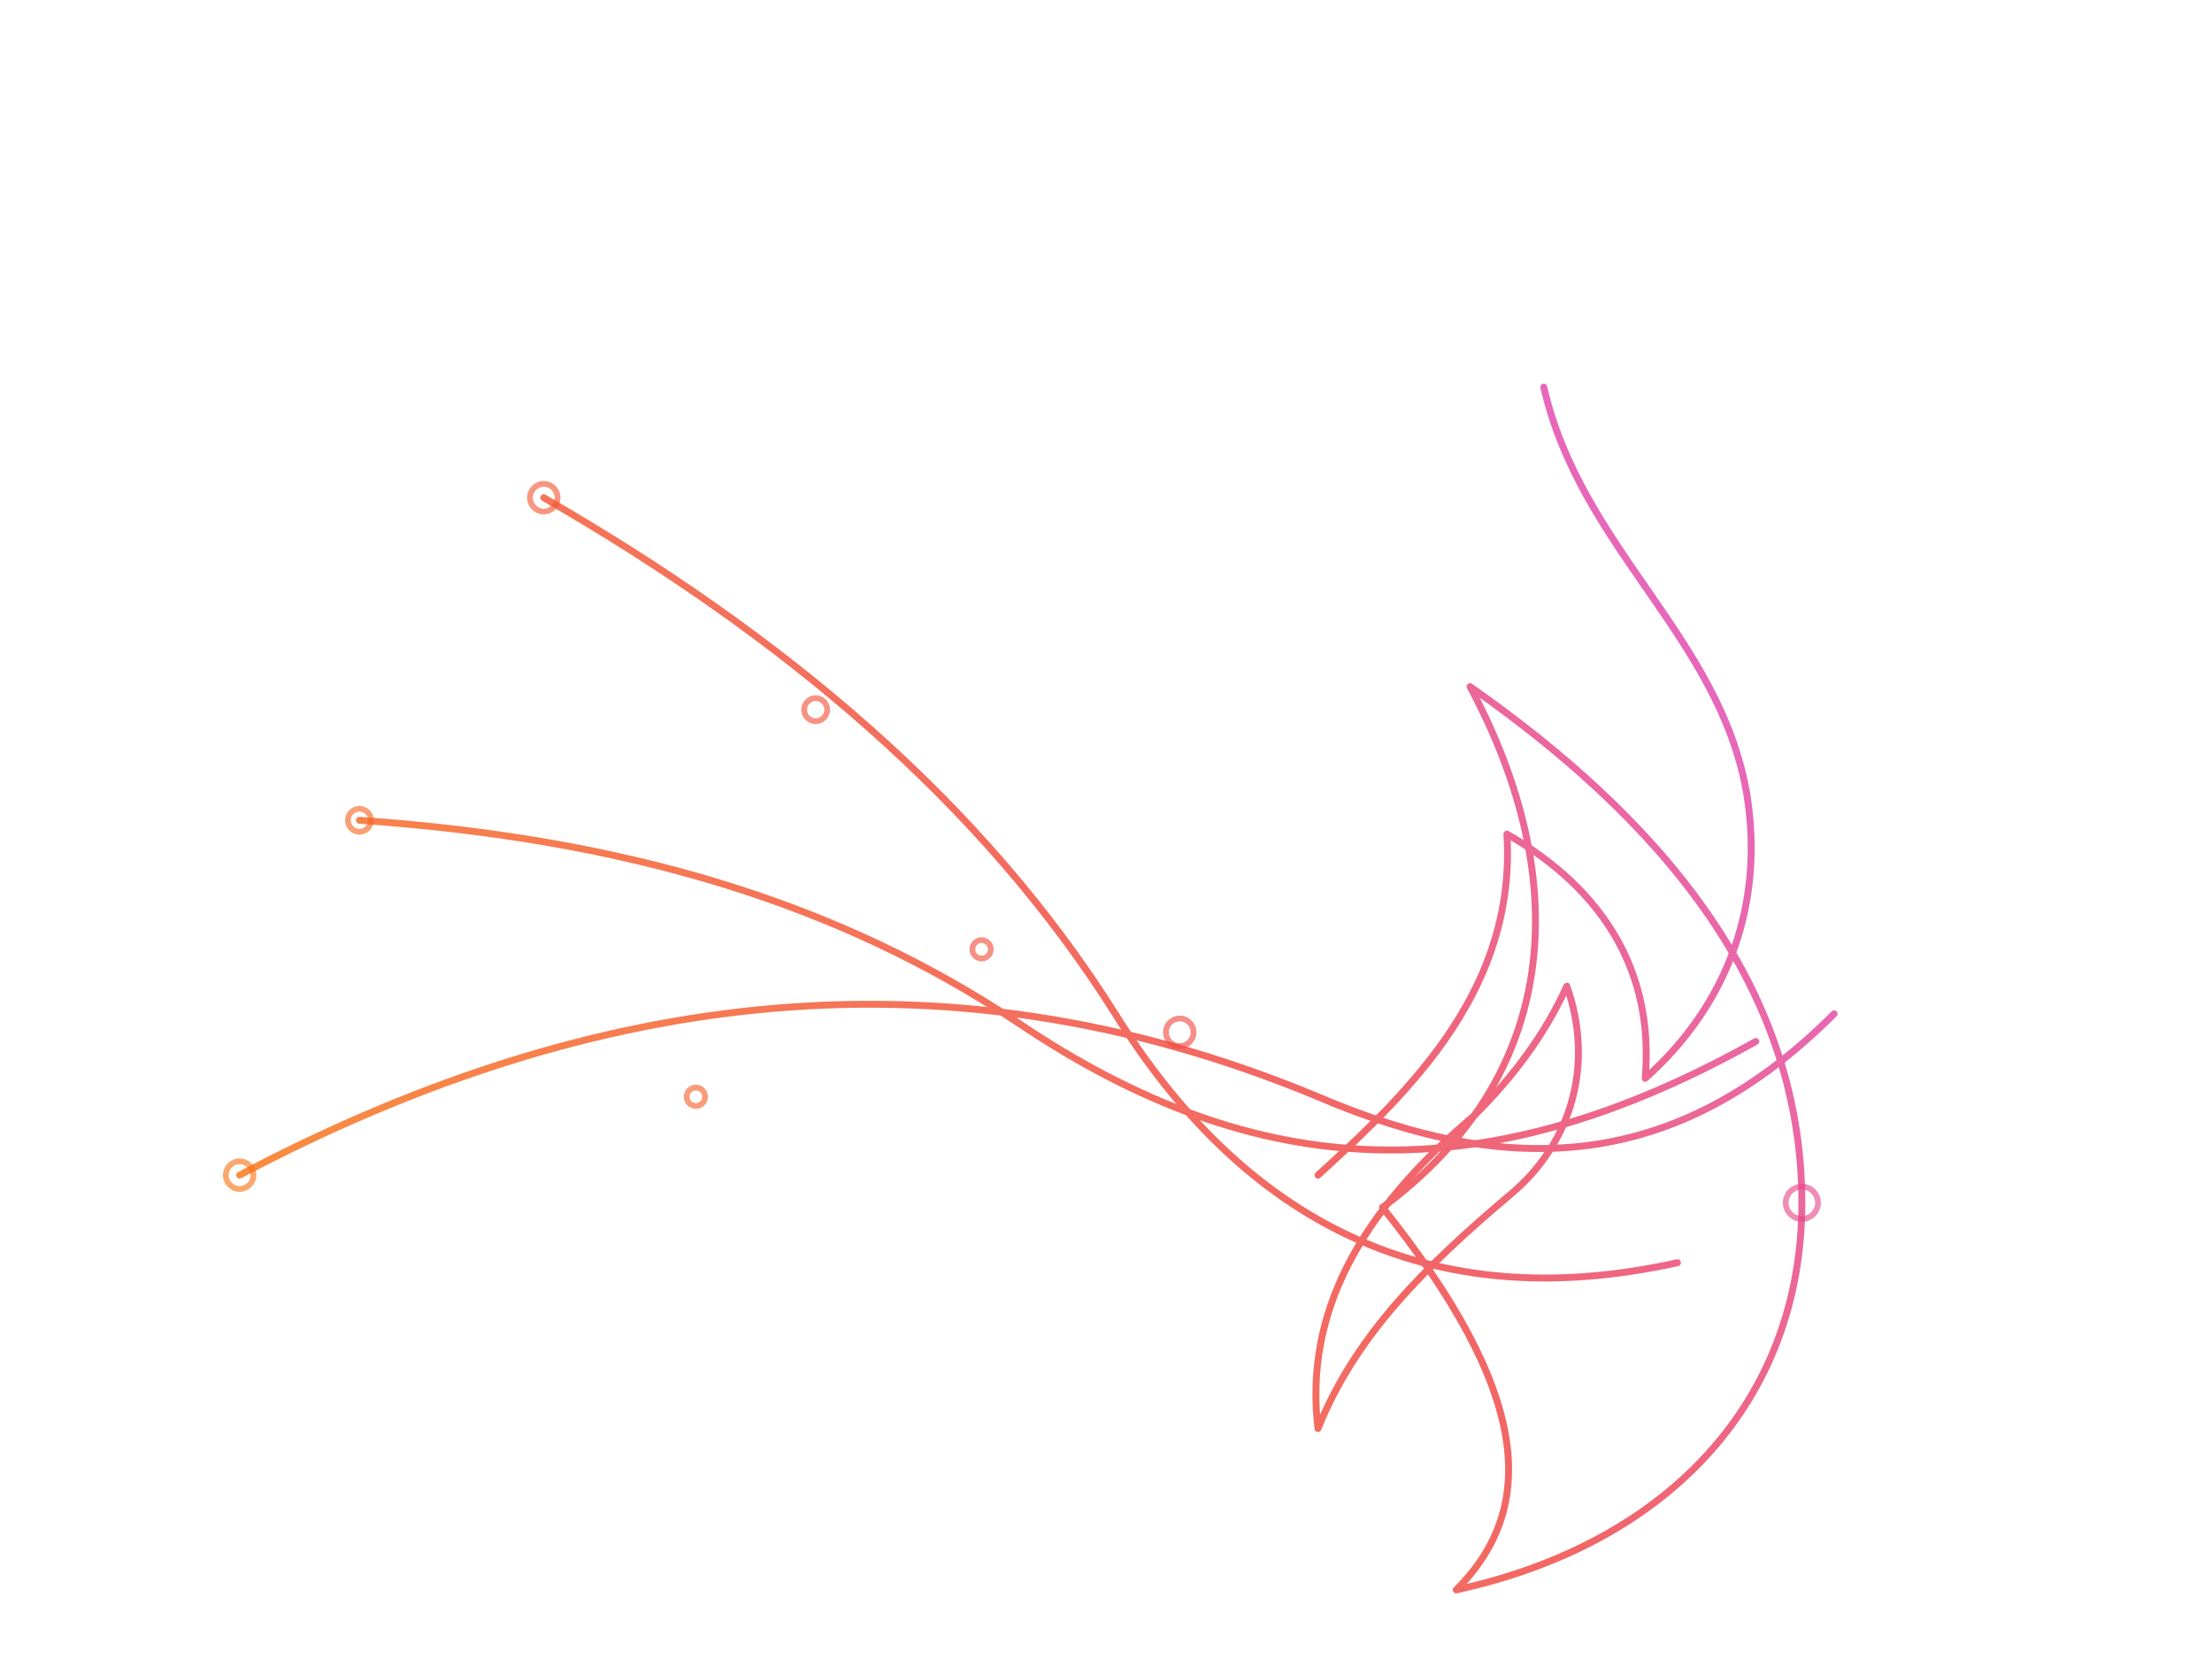
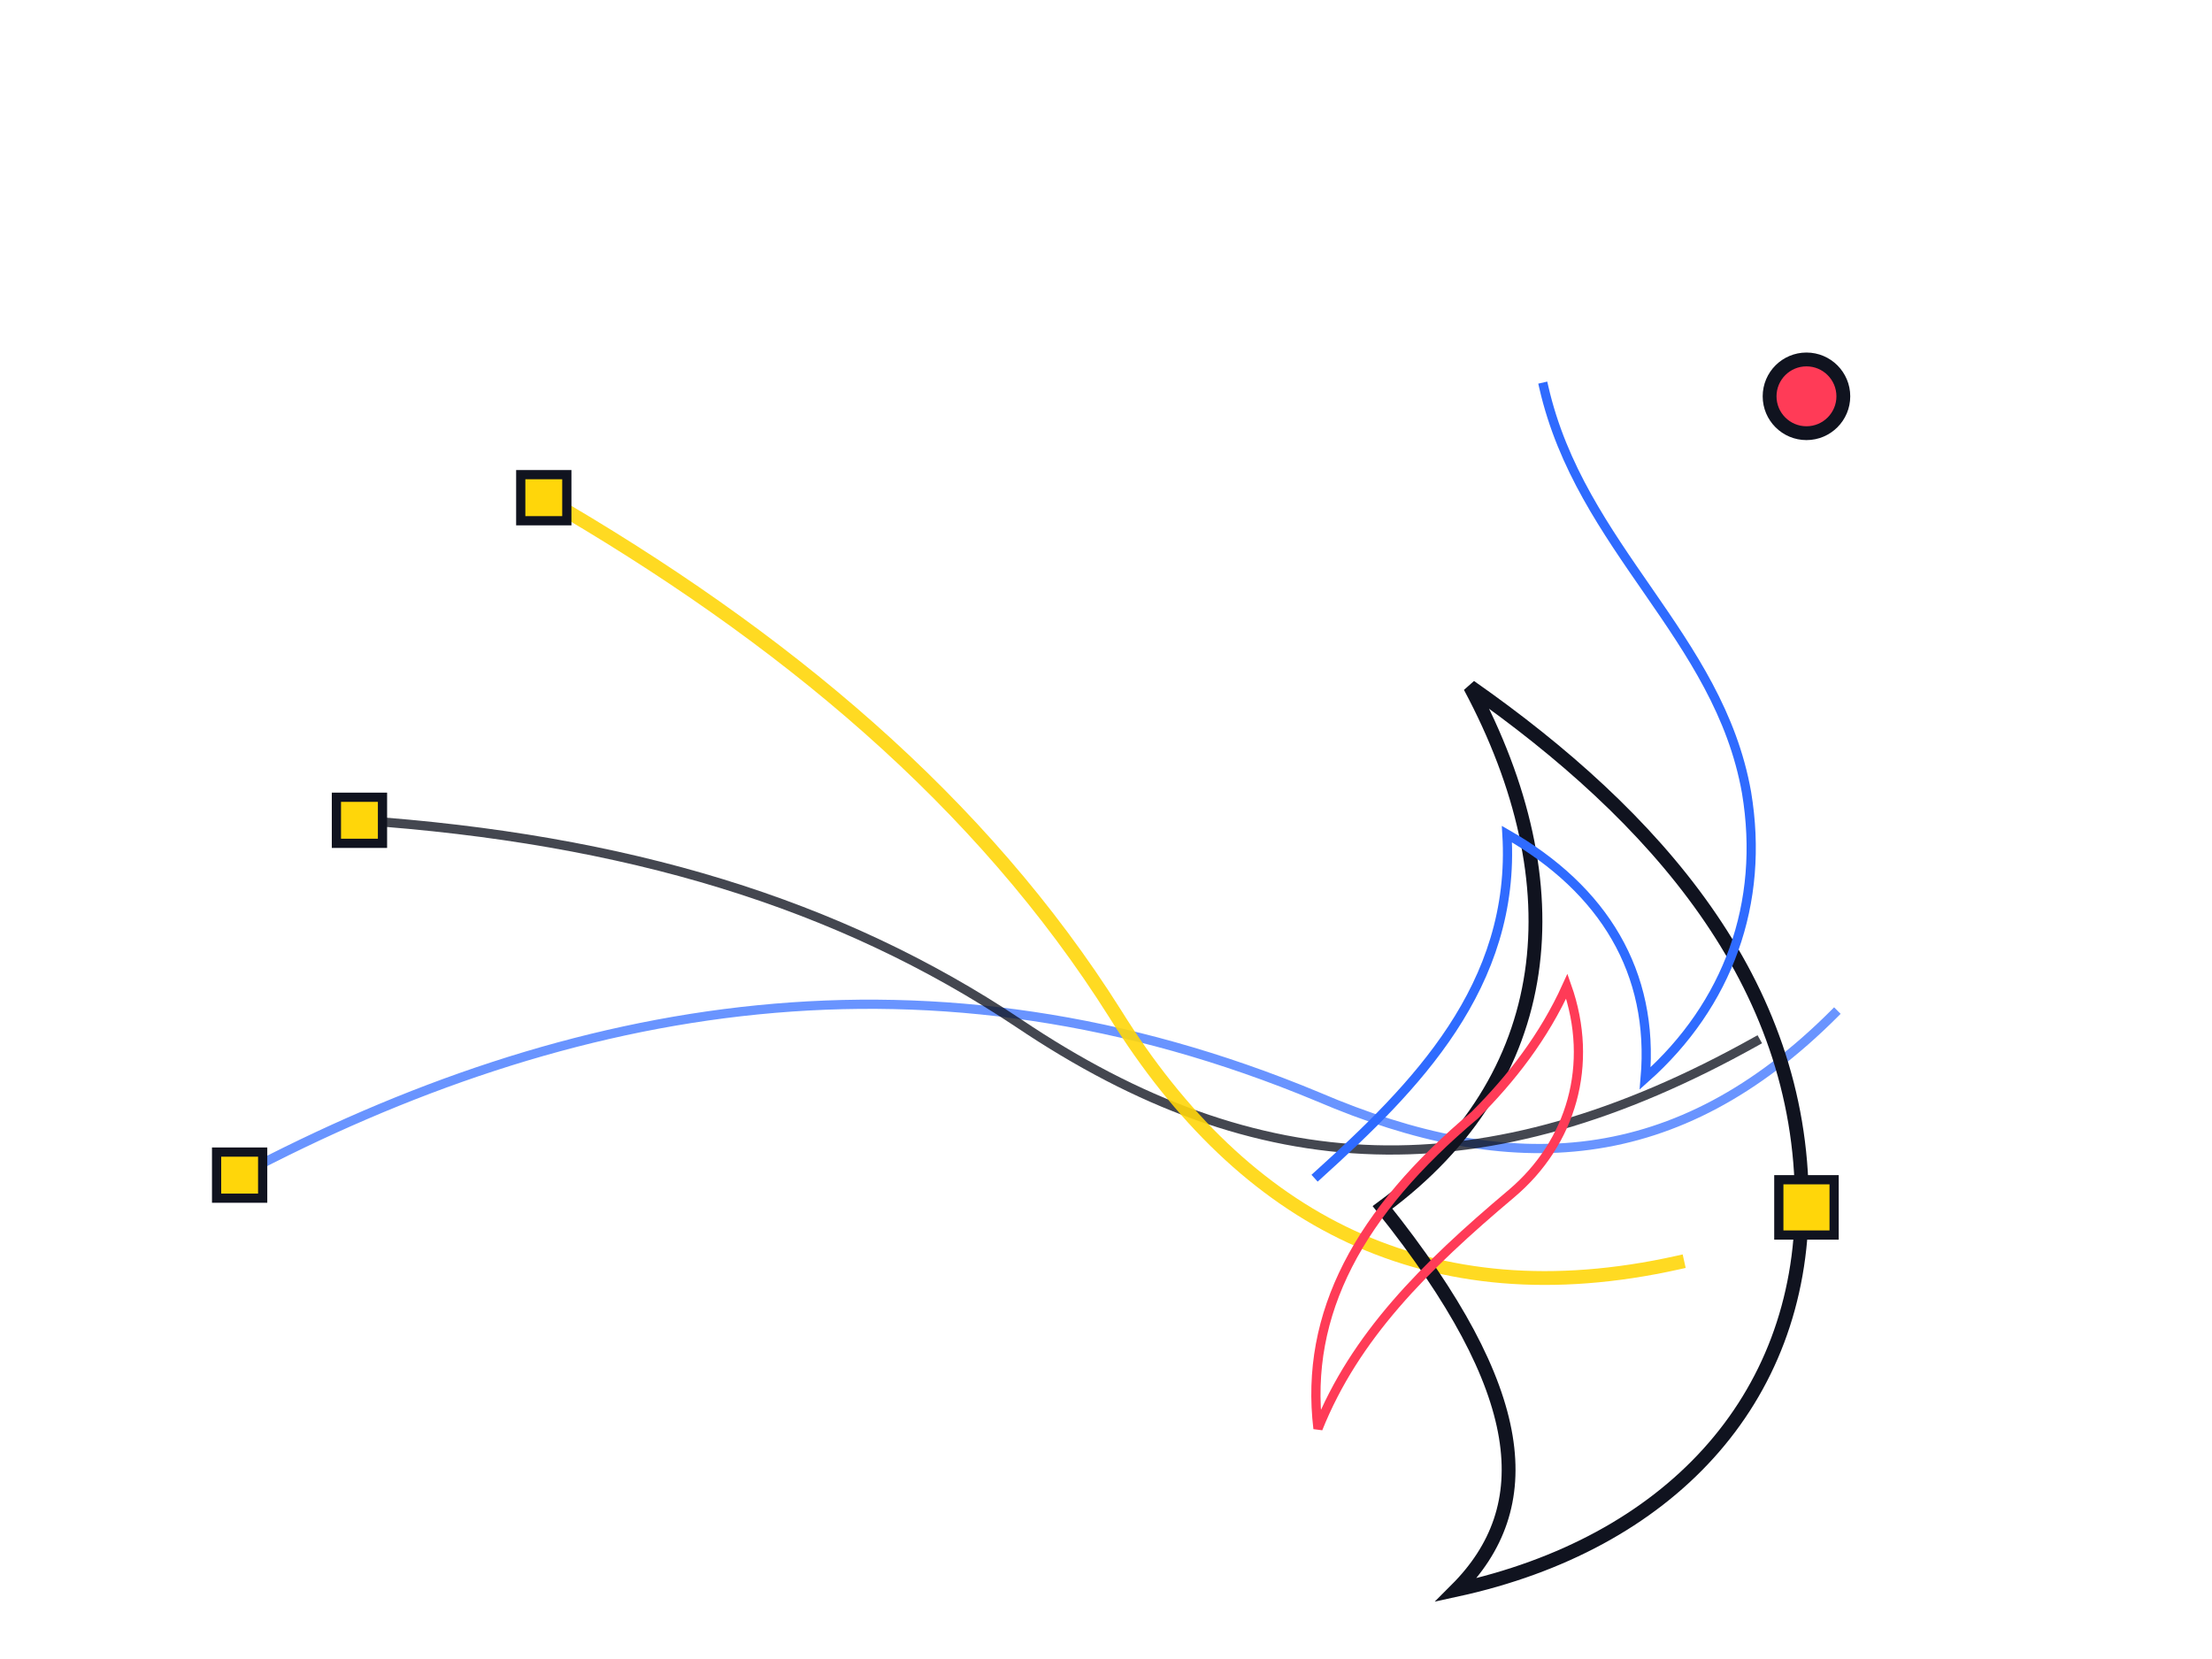
<svg xmlns="http://www.w3.org/2000/svg" viewBox="0 0 480 360" width="480" height="360" role="img" aria-label="Signal becoming heat">
-   <defs>
-     <linearGradient id="spark-stroke" x1="70" y1="280" x2="420" y2="80" gradientUnits="userSpaceOnUse">
-       <stop offset="0" stop-color="#f97316" />
-       <stop offset=".52" stop-color="#ef4444" />
-       <stop offset="1" stop-color="#d946ef" />
-     </linearGradient>
-   </defs>
-   <g fill="none" stroke="url(#spark-stroke)" stroke-width="1.5" stroke-linecap="round" stroke-linejoin="round" opacity=".82">
-     <path d="M52 255c72-38 150-52 234-17 42 18 78 16 112-18" />
-     <path d="M78 178c58 4 104 18 143 44 52 35 101 37 160 4" />
-     <path d="M118 108c52 30 95 66 124 112 28 45 68 66 122 54" />
-     <path d="M300 262c38-28 42-70 19-113 40 28 72 64 72 112 0 43-29 74-75 84 18-18 16-43-16-83Z" />
-     <path d="M335 84c8 35 38 54 44 88 4 24-4 46-22 62 2-23-9-41-30-53 2 33-20 55-41 74" />
-     <path d="M320 242c-25 21-37 43-34 68 8-20 23-35 42-51 13-11 18-28 12-45-5 11-12 20-20 28Z" />
+   <g fill="none" stroke-linecap="square" stroke-linejoin="miter">
+     <path d="M52 255c72-38 150-52 234-17 42 18 78 16 112-18" stroke="#2f6bff" stroke-width="2" opacity=".72" />
+     <path d="M78 178c58 4 104 18 143 44 52 35 101 37 160 4" stroke="#10131f" stroke-width="2" opacity=".78" />
+     <path d="M118 108c52 30 95 66 124 112 28 45 68 66 122 54" stroke="#ffd60a" stroke-width="3" opacity=".9" />
+     <path d="M300 262c38-28 42-70 19-113 40 28 72 64 72 112 0 43-29 74-75 84 18-18 16-43-16-83Z" stroke="#10131f" stroke-width="3" />
+     <path d="M335 84c8 35 38 54 44 88 4 24-4 46-22 62 2-23-9-41-30-53 2 33-20 55-41 74" stroke="#2f6bff" stroke-width="2" />
+     <path d="M320 242c-25 21-37 43-34 68 8-20 23-35 42-51 13-11 18-28 12-45-5 11-12 20-20 28Z" stroke="#ff3b57" stroke-width="2" />
  </g>
-   <g fill="none" stroke="url(#spark-stroke)" stroke-width="1.25" opacity=".62">
-     <circle cx="52" cy="255" r="3" />
-     <circle cx="78" cy="178" r="2.5" />
-     <circle cx="118" cy="108" r="3" />
-     <circle cx="151" cy="238" r="2" />
-     <circle cx="177" cy="154" r="2.5" />
-     <circle cx="213" cy="206" r="2" />
-     <circle cx="256" cy="224" r="3" />
-     <circle cx="391" cy="261" r="3.5" />
+   <g fill="#ffd60a" stroke="#10131f" stroke-width="2">
+     <rect x="47" y="250" width="10" height="10" />
+     <rect x="73" y="173" width="10" height="10" />
+     <rect x="113" y="103" width="10" height="10" />
+     <rect x="386" y="256" width="12" height="12" />
  </g>
+   <circle cx="392" cy="86" r="8" fill="#ff3b57" stroke="#10131f" stroke-width="3" />
</svg>
